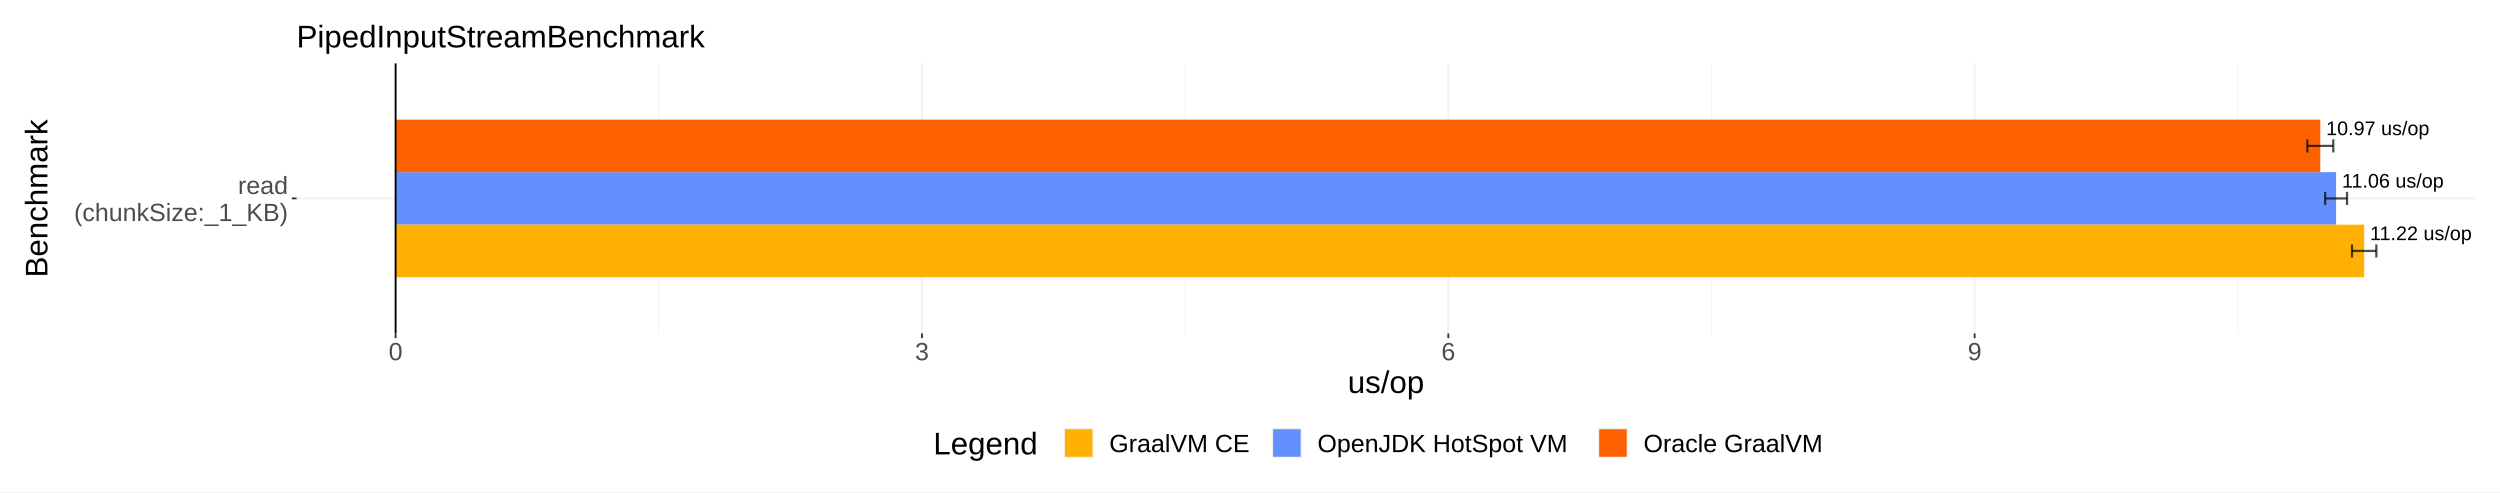
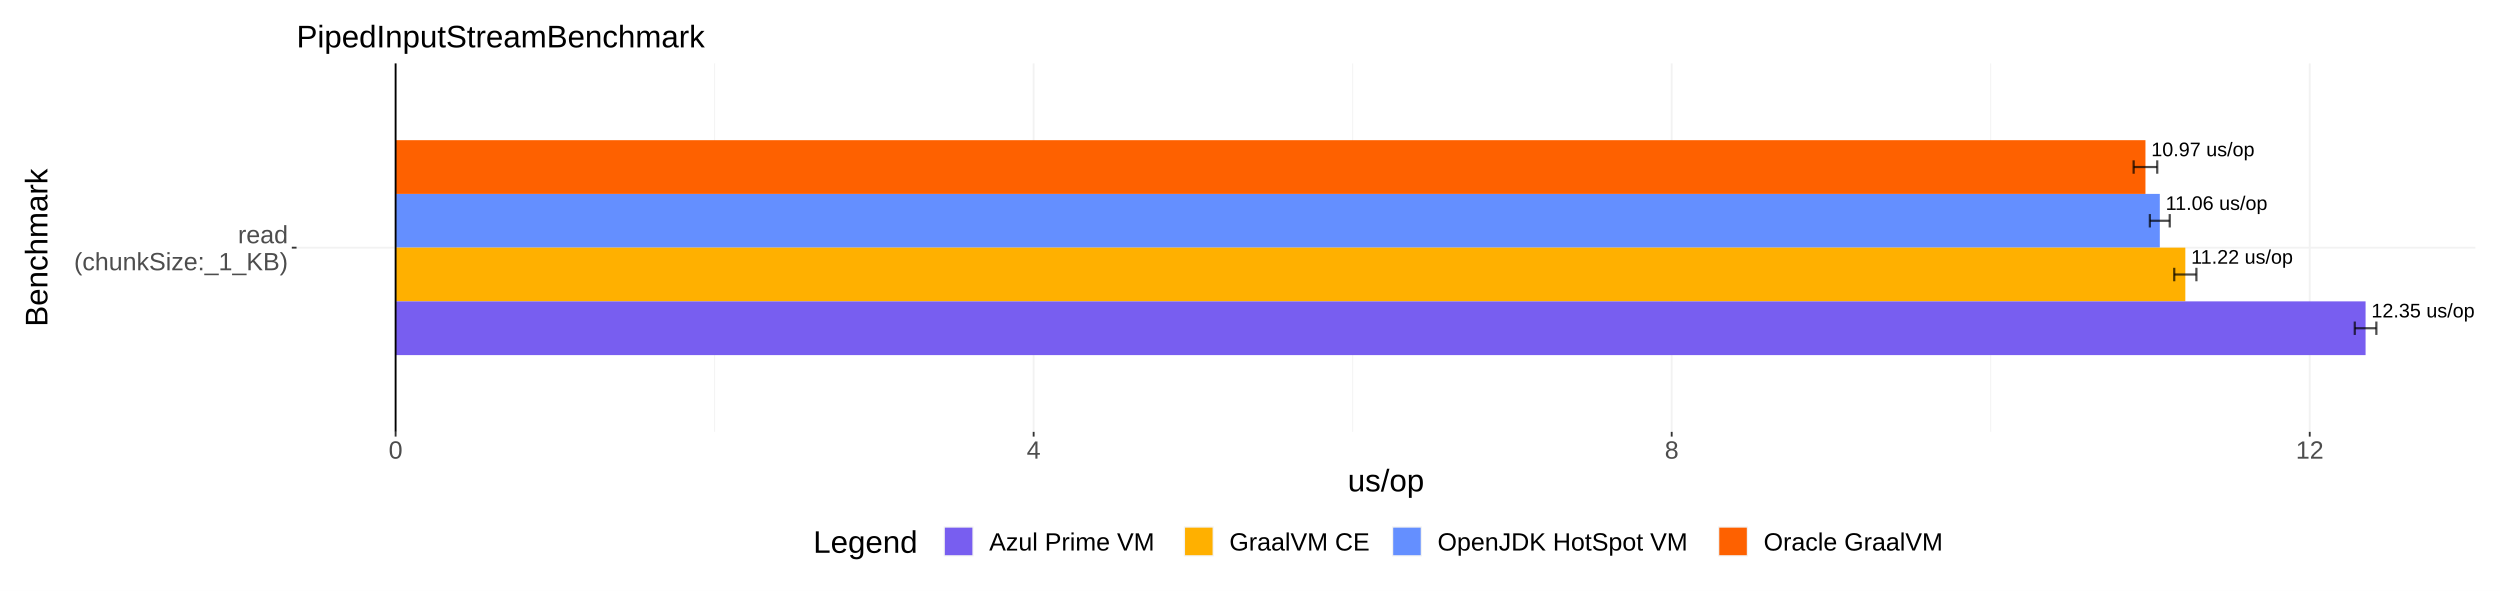
- <svg xmlns="http://www.w3.org/2000/svg" class="svglite" width="1440.00pt" height="283.46pt" viewBox="0 0 1440.00 283.46">
+ <svg xmlns="http://www.w3.org/2000/svg" class="svglite" width="1440.00pt" height="340.16pt" viewBox="0 0 1440.00 340.16">
  <defs>
    <style type="text/css">
    .svglite line, .svglite polyline, .svglite polygon, .svglite path, .svglite rect, .svglite circle {
      fill: none;
      stroke: #000000;
      stroke-linecap: round;
      stroke-linejoin: round;
      stroke-miterlimit: 10.00;
    }
    .svglite text {
      white-space: pre;
    }
  </style>
  </defs>
  <rect width="100%" height="100%" style="stroke: none; fill: #FFFFFF;" />
  <defs>
-     <clipPath id="cpMC4wMHwxNDQwLjAwfDAuMDB8MjgzLjQ2">
-       <rect x="0.00" y="0.00" width="1440.00" height="283.46" />
+     <clipPath id="cpMC4wMHwxNDQwLjAwfDAuMDB8MzQwLjE2">
+       <rect x="0.00" y="0.00" width="1440.00" height="340.16" />
    </clipPath>
  </defs>
-   <g clip-path="url(#cpMC4wMHwxNDQwLjAwfDAuMDB8MjgzLjQ2)">
-     <rect x="-0" y="0.00" width="1440.00" height="283.46" style="stroke-width: 1.07; stroke: #FFFFFF; fill: #FFFFFF;" />
-     <rect x="170.82" y="36.52" width="1255.01" height="155.54" style="stroke-width: 1.07; stroke: none;" />
-     <polyline points="379.46,192.07 379.46,36.52 " style="stroke-width: 0.53; stroke: #F2F2F2; stroke-linecap: butt;" />
-     <polyline points="682.64,192.07 682.64,36.52 " style="stroke-width: 0.53; stroke: #F2F2F2; stroke-linecap: butt;" />
-     <polyline points="985.82,192.07 985.82,36.52 " style="stroke-width: 0.53; stroke: #F2F2F2; stroke-linecap: butt;" />
-     <polyline points="1289.00,192.07 1289.00,36.52 " style="stroke-width: 0.53; stroke: #F2F2F2; stroke-linecap: butt;" />
-     <polyline points="170.82,114.29 1425.83,114.29 " style="stroke-width: 1.07; stroke: #F2F2F2; stroke-linecap: butt;" />
-     <polyline points="227.87,192.07 227.87,36.52 " style="stroke-width: 1.07; stroke: #F2F2F2; stroke-linecap: butt;" />
-     <polyline points="531.05,192.07 531.05,36.52 " style="stroke-width: 1.07; stroke: #F2F2F2; stroke-linecap: butt;" />
-     <polyline points="834.23,192.07 834.23,36.52 " style="stroke-width: 1.07; stroke: #F2F2F2; stroke-linecap: butt;" />
-     <polyline points="1137.41,192.07 1137.41,36.52 " style="stroke-width: 1.07; stroke: #F2F2F2; stroke-linecap: butt;" />
-     <rect x="227.87" y="99.17" width="1117.73" height="30.24" style="stroke-width: 1.07; stroke: none; stroke-linecap: butt; stroke-linejoin: miter; fill: #648FFF;" />
-     <rect x="227.87" y="129.42" width="1133.90" height="30.24" style="stroke-width: 1.07; stroke: none; stroke-linecap: butt; stroke-linejoin: miter; fill: #FFB000;" />
-     <rect x="227.87" y="68.93" width="1108.63" height="30.24" style="stroke-width: 1.07; stroke: none; stroke-linecap: butt; stroke-linejoin: miter; fill: #FE6100;" />
-     <text x="1348.96" y="108.07" style="font-size: 11.38px; font-family: &quot;Liberation Sans&quot;;" textLength="67.32px" lengthAdjust="spacingAndGlyphs">11.06 us/op</text>
-     <text x="1365.13" y="138.32" style="font-size: 11.38px; font-family: &quot;Liberation Sans&quot;;" textLength="67.32px" lengthAdjust="spacingAndGlyphs">11.22 us/op</text>
-     <text x="1339.86" y="77.83" style="font-size: 11.38px; font-family: &quot;Liberation Sans&quot;;" textLength="67.32px" lengthAdjust="spacingAndGlyphs">10.97 us/op</text>
-     <polyline points="1351.89,118.08 1351.89,110.51 " style="stroke-width: 1.28; stroke: #000000; stroke-opacity: 0.70; stroke-linecap: butt;" />
-     <polyline points="1351.89,114.29 1339.29,114.29 " style="stroke-width: 1.28; stroke: #000000; stroke-opacity: 0.70; stroke-linecap: butt;" />
-     <polyline points="1339.29,118.08 1339.29,110.51 " style="stroke-width: 1.28; stroke: #000000; stroke-opacity: 0.70; stroke-linecap: butt;" />
-     <polyline points="1368.78,148.32 1368.78,140.76 " style="stroke-width: 1.28; stroke: #000000; stroke-opacity: 0.70; stroke-linecap: butt;" />
-     <polyline points="1368.78,144.54 1354.74,144.54 " style="stroke-width: 1.28; stroke: #000000; stroke-opacity: 0.70; stroke-linecap: butt;" />
-     <polyline points="1354.74,148.32 1354.74,140.76 " style="stroke-width: 1.28; stroke: #000000; stroke-opacity: 0.70; stroke-linecap: butt;" />
-     <polyline points="1343.97,87.83 1343.97,80.27 " style="stroke-width: 1.28; stroke: #000000; stroke-opacity: 0.70; stroke-linecap: butt;" />
-     <polyline points="1343.97,84.05 1329.02,84.05 " style="stroke-width: 1.28; stroke: #000000; stroke-opacity: 0.70; stroke-linecap: butt;" />
-     <polyline points="1329.02,87.83 1329.02,80.27 " style="stroke-width: 1.28; stroke: #000000; stroke-opacity: 0.70; stroke-linecap: butt;" />
-     <line x1="227.87" y1="192.07" x2="227.87" y2="36.52" style="stroke-width: 1.07; stroke-linecap: butt;" />
-     <text x="165.89" y="111.76" text-anchor="end" style="font-size: 14.40px;fill: #4D4D4D; font-family: &quot;Liberation Sans&quot;;" textLength="32.41px" lengthAdjust="spacingAndGlyphs">read</text>
-     <text x="165.89" y="127.32" text-anchor="end" style="font-size: 14.40px;fill: #4D4D4D; font-family: &quot;Liberation Sans&quot;;" textLength="132.11px" lengthAdjust="spacingAndGlyphs">(chunkSize:_1_KB)</text>
-     <polyline points="168.08,114.29 170.82,114.29 " style="stroke-width: 1.07; stroke: #333333; stroke-linecap: butt;" />
-     <polyline points="227.87,194.81 227.87,192.07 " style="stroke-width: 1.07; stroke: #333333; stroke-linecap: butt;" />
-     <polyline points="531.05,194.81 531.05,192.07 " style="stroke-width: 1.07; stroke: #333333; stroke-linecap: butt;" />
-     <polyline points="834.23,194.81 834.23,192.07 " style="stroke-width: 1.07; stroke: #333333; stroke-linecap: butt;" />
-     <polyline points="1137.41,194.81 1137.41,192.07 " style="stroke-width: 1.07; stroke: #333333; stroke-linecap: butt;" />
-     <text x="227.87" y="207.49" text-anchor="middle" style="font-size: 14.40px;fill: #4D4D4D; font-family: &quot;Liberation Sans&quot;;" textLength="9.16px" lengthAdjust="spacingAndGlyphs">0</text>
-     <text x="531.05" y="207.49" text-anchor="middle" style="font-size: 14.40px;fill: #4D4D4D; font-family: &quot;Liberation Sans&quot;;" textLength="9.16px" lengthAdjust="spacingAndGlyphs">3</text>
-     <text x="834.23" y="207.49" text-anchor="middle" style="font-size: 14.40px;fill: #4D4D4D; font-family: &quot;Liberation Sans&quot;;" textLength="9.16px" lengthAdjust="spacingAndGlyphs">6</text>
-     <text x="1137.41" y="207.49" text-anchor="middle" style="font-size: 14.40px;fill: #4D4D4D; font-family: &quot;Liberation Sans&quot;;" textLength="9.16px" lengthAdjust="spacingAndGlyphs">9</text>
-     <text x="798.32" y="226.35" text-anchor="middle" style="font-size: 18.00px; font-family: &quot;Liberation Sans&quot;;" textLength="49.28px" lengthAdjust="spacingAndGlyphs">us/op</text>
-     <text transform="translate(27.30,114.29) rotate(-90)" text-anchor="middle" style="font-size: 18.00px; font-family: &quot;Liberation Sans&quot;;" textLength="102.52px" lengthAdjust="spacingAndGlyphs">Benchmark</text>
-     <rect x="532.13" y="241.05" width="532.38" height="28.24" style="stroke-width: 1.07; stroke: none; fill: #FFFFFF;" />
-     <text x="537.61" y="261.73" style="font-size: 18.00px; font-family: &quot;Liberation Sans&quot;;" textLength="66.12px" lengthAdjust="spacingAndGlyphs">Legend</text>
-     <rect x="612.70" y="246.53" width="17.28" height="17.28" style="stroke-width: 1.07; stroke: none; fill: #F2F2F2;" />
-     <rect x="613.40" y="247.24" width="15.86" height="15.86" style="stroke-width: 1.07; stroke: none; stroke-linecap: butt; stroke-linejoin: miter; fill: #FFB000;" />
-     <rect x="732.59" y="246.53" width="17.28" height="17.28" style="stroke-width: 1.07; stroke: none; fill: #F2F2F2;" />
-     <rect x="733.30" y="247.24" width="15.86" height="15.86" style="stroke-width: 1.07; stroke: none; stroke-linecap: butt; stroke-linejoin: miter; fill: #648FFF;" />
-     <rect x="920.42" y="246.53" width="17.28" height="17.28" style="stroke-width: 1.07; stroke: none; fill: #F2F2F2;" />
-     <rect x="921.13" y="247.24" width="15.86" height="15.86" style="stroke-width: 1.07; stroke: none; stroke-linecap: butt; stroke-linejoin: miter; fill: #FE6100;" />
-     <text x="638.94" y="260.42" style="font-size: 14.40px; font-family: &quot;Liberation Sans&quot;;" textLength="84.69px" lengthAdjust="spacingAndGlyphs">GraalVM CE</text>
-     <text x="758.84" y="260.42" style="font-size: 14.40px; font-family: &quot;Liberation Sans&quot;;" textLength="152.61px" lengthAdjust="spacingAndGlyphs">OpenJDK HotSpot VM</text>
-     <text x="946.66" y="260.42" style="font-size: 14.40px; font-family: &quot;Liberation Sans&quot;;" textLength="112.37px" lengthAdjust="spacingAndGlyphs">Oracle GraalVM</text>
+   <g clip-path="url(#cpMC4wMHwxNDQwLjAwfDAuMDB8MzQwLjE2)">
+     <rect x="-0" y="-0" width="1440.00" height="340.16" style="stroke-width: 1.07; stroke: #FFFFFF; fill: #FFFFFF;" />
+     <rect x="170.82" y="36.52" width="1255.01" height="212.24" style="stroke-width: 1.07; stroke: none;" />
+     <polyline points="411.62,248.76 411.62,36.52 " style="stroke-width: 0.53; stroke: #F2F2F2; stroke-linecap: butt;" />
+     <polyline points="779.14,248.76 779.14,36.52 " style="stroke-width: 0.53; stroke: #F2F2F2; stroke-linecap: butt;" />
+     <polyline points="1146.65,248.76 1146.65,36.52 " style="stroke-width: 0.53; stroke: #F2F2F2; stroke-linecap: butt;" />
+     <polyline points="170.82,142.64 1425.83,142.64 " style="stroke-width: 1.07; stroke: #F2F2F2; stroke-linecap: butt;" />
+     <polyline points="227.87,248.76 227.87,36.52 " style="stroke-width: 1.07; stroke: #F2F2F2; stroke-linecap: butt;" />
+     <polyline points="595.38,248.76 595.38,36.52 " style="stroke-width: 1.07; stroke: #F2F2F2; stroke-linecap: butt;" />
+     <polyline points="962.90,248.76 962.90,36.52 " style="stroke-width: 1.07; stroke: #F2F2F2; stroke-linecap: butt;" />
+     <polyline points="1330.41,248.76 1330.41,36.52 " style="stroke-width: 1.07; stroke: #F2F2F2; stroke-linecap: butt;" />
+     <rect x="227.87" y="111.69" width="1016.18" height="30.95" style="stroke-width: 1.07; stroke: none; stroke-linecap: butt; stroke-linejoin: miter; fill: #648FFF;" />
+     <rect x="227.87" y="142.64" width="1030.88" height="30.95" style="stroke-width: 1.07; stroke: none; stroke-linecap: butt; stroke-linejoin: miter; fill: #FFB000;" />
+     <rect x="227.87" y="80.74" width="1007.91" height="30.95" style="stroke-width: 1.07; stroke: none; stroke-linecap: butt; stroke-linejoin: miter; fill: #FE6100;" />
+     <rect x="227.87" y="173.59" width="1134.70" height="30.95" style="stroke-width: 1.07; stroke: none; stroke-linecap: butt; stroke-linejoin: miter; fill: #785EF0;" />
+     <text x="1247.41" y="120.94" style="font-size: 11.38px; font-family: &quot;Liberation Sans&quot;;" textLength="67.32px" lengthAdjust="spacingAndGlyphs">11.06 us/op</text>
+     <text x="1262.11" y="151.90" style="font-size: 11.38px; font-family: &quot;Liberation Sans&quot;;" textLength="67.32px" lengthAdjust="spacingAndGlyphs">11.22 us/op</text>
+     <text x="1239.14" y="89.99" style="font-size: 11.38px; font-family: &quot;Liberation Sans&quot;;" textLength="67.32px" lengthAdjust="spacingAndGlyphs">10.97 us/op</text>
+     <text x="1365.93" y="182.85" style="font-size: 11.38px; font-family: &quot;Liberation Sans&quot;;" textLength="67.32px" lengthAdjust="spacingAndGlyphs">12.35 us/op</text>
+     <polyline points="1249.77,131.03 1249.77,123.30 " style="stroke-width: 1.28; stroke: #000000; stroke-opacity: 0.70; stroke-linecap: butt;" />
+     <polyline points="1249.77,127.17 1238.32,127.17 " style="stroke-width: 1.28; stroke: #000000; stroke-opacity: 0.70; stroke-linecap: butt;" />
+     <polyline points="1238.32,131.03 1238.32,123.30 " style="stroke-width: 1.28; stroke: #000000; stroke-opacity: 0.70; stroke-linecap: butt;" />
+     <polyline points="1265.13,161.99 1265.13,154.25 " style="stroke-width: 1.28; stroke: #000000; stroke-opacity: 0.70; stroke-linecap: butt;" />
+     <polyline points="1265.13,158.12 1252.36,158.12 " style="stroke-width: 1.28; stroke: #000000; stroke-opacity: 0.70; stroke-linecap: butt;" />
+     <polyline points="1252.36,161.99 1252.36,154.25 " style="stroke-width: 1.28; stroke: #000000; stroke-opacity: 0.70; stroke-linecap: butt;" />
+     <polyline points="1242.57,100.08 1242.57,92.35 " style="stroke-width: 1.28; stroke: #000000; stroke-opacity: 0.70; stroke-linecap: butt;" />
+     <polyline points="1242.57,96.21 1228.98,96.21 " style="stroke-width: 1.28; stroke: #000000; stroke-opacity: 0.70; stroke-linecap: butt;" />
+     <polyline points="1228.98,100.08 1228.98,92.35 " style="stroke-width: 1.28; stroke: #000000; stroke-opacity: 0.70; stroke-linecap: butt;" />
+     <polyline points="1368.78,192.94 1368.78,185.20 " style="stroke-width: 1.28; stroke: #000000; stroke-opacity: 0.70; stroke-linecap: butt;" />
+     <polyline points="1368.78,189.07 1356.35,189.07 " style="stroke-width: 1.28; stroke: #000000; stroke-opacity: 0.70; stroke-linecap: butt;" />
+     <polyline points="1356.35,192.94 1356.35,185.20 " style="stroke-width: 1.28; stroke: #000000; stroke-opacity: 0.70; stroke-linecap: butt;" />
+     <line x1="227.87" y1="248.76" x2="227.87" y2="36.52" style="stroke-width: 1.07; stroke-linecap: butt;" />
+     <text x="165.89" y="140.11" text-anchor="end" style="font-size: 14.40px;fill: #4D4D4D; font-family: &quot;Liberation Sans&quot;;" textLength="32.41px" lengthAdjust="spacingAndGlyphs">read</text>
+     <text x="165.89" y="155.66" text-anchor="end" style="font-size: 14.40px;fill: #4D4D4D; font-family: &quot;Liberation Sans&quot;;" textLength="132.11px" lengthAdjust="spacingAndGlyphs">(chunkSize:_1_KB)</text>
+     <polyline points="168.08,142.64 170.82,142.64 " style="stroke-width: 1.07; stroke: #333333; stroke-linecap: butt;" />
+     <polyline points="227.87,251.50 227.87,248.76 " style="stroke-width: 1.07; stroke: #333333; stroke-linecap: butt;" />
+     <polyline points="595.38,251.50 595.38,248.76 " style="stroke-width: 1.07; stroke: #333333; stroke-linecap: butt;" />
+     <polyline points="962.90,251.50 962.90,248.76 " style="stroke-width: 1.07; stroke: #333333; stroke-linecap: butt;" />
+     <polyline points="1330.41,251.50 1330.41,248.76 " style="stroke-width: 1.07; stroke: #333333; stroke-linecap: butt;" />
+     <text x="227.87" y="264.18" text-anchor="middle" style="font-size: 14.40px;fill: #4D4D4D; font-family: &quot;Liberation Sans&quot;;" textLength="9.16px" lengthAdjust="spacingAndGlyphs">0</text>
+     <text x="595.38" y="264.18" text-anchor="middle" style="font-size: 14.40px;fill: #4D4D4D; font-family: &quot;Liberation Sans&quot;;" textLength="9.16px" lengthAdjust="spacingAndGlyphs">4</text>
+     <text x="962.90" y="264.18" text-anchor="middle" style="font-size: 14.40px;fill: #4D4D4D; font-family: &quot;Liberation Sans&quot;;" textLength="9.16px" lengthAdjust="spacingAndGlyphs">8</text>
+     <text x="1330.41" y="264.18" text-anchor="middle" style="font-size: 14.40px;fill: #4D4D4D; font-family: &quot;Liberation Sans&quot;;" textLength="18.32px" lengthAdjust="spacingAndGlyphs">12</text>
+     <text x="798.32" y="283.04" text-anchor="middle" style="font-size: 18.00px; font-family: &quot;Liberation Sans&quot;;" textLength="49.28px" lengthAdjust="spacingAndGlyphs">us/op</text>
+     <text transform="translate(27.30,142.64) rotate(-90)" text-anchor="middle" style="font-size: 18.00px; font-family: &quot;Liberation Sans&quot;;" textLength="102.52px" lengthAdjust="spacingAndGlyphs">Benchmark</text>
+     <rect x="462.96" y="297.75" width="670.73" height="28.24" style="stroke-width: 1.07; stroke: none; fill: #FFFFFF;" />
+     <text x="468.44" y="318.43" style="font-size: 18.00px; font-family: &quot;Liberation Sans&quot;;" textLength="66.12px" lengthAdjust="spacingAndGlyphs">Legend</text>
+     <rect x="543.52" y="303.22" width="17.28" height="17.28" style="stroke-width: 1.07; stroke: none; fill: #F2F2F2;" />
+     <rect x="544.23" y="303.93" width="15.86" height="15.86" style="stroke-width: 1.07; stroke: none; stroke-linecap: butt; stroke-linejoin: miter; fill: #785EF0;" />
+     <rect x="681.87" y="303.22" width="17.28" height="17.28" style="stroke-width: 1.07; stroke: none; fill: #F2F2F2;" />
+     <rect x="682.58" y="303.93" width="15.86" height="15.86" style="stroke-width: 1.07; stroke: none; stroke-linecap: butt; stroke-linejoin: miter; fill: #FFB000;" />
+     <rect x="801.77" y="303.22" width="17.28" height="17.28" style="stroke-width: 1.07; stroke: none; fill: #F2F2F2;" />
+     <rect x="802.48" y="303.93" width="15.86" height="15.86" style="stroke-width: 1.07; stroke: none; stroke-linecap: butt; stroke-linejoin: miter; fill: #648FFF;" />
+     <rect x="989.59" y="303.22" width="17.28" height="17.28" style="stroke-width: 1.07; stroke: none; fill: #F2F2F2;" />
+     <rect x="990.30" y="303.93" width="15.86" height="15.86" style="stroke-width: 1.07; stroke: none; stroke-linecap: butt; stroke-linejoin: miter; fill: #FE6100;" />
+     <text x="569.77" y="317.11" style="font-size: 14.40px; font-family: &quot;Liberation Sans&quot;;" textLength="103.13px" lengthAdjust="spacingAndGlyphs">Azul Prime VM</text>
+     <text x="708.11" y="317.11" style="font-size: 14.40px; font-family: &quot;Liberation Sans&quot;;" textLength="84.69px" lengthAdjust="spacingAndGlyphs">GraalVM CE</text>
+     <text x="828.01" y="317.11" style="font-size: 14.40px; font-family: &quot;Liberation Sans&quot;;" textLength="152.61px" lengthAdjust="spacingAndGlyphs">OpenJDK HotSpot VM</text>
+     <text x="1015.84" y="317.11" style="font-size: 14.40px; font-family: &quot;Liberation Sans&quot;;" textLength="112.37px" lengthAdjust="spacingAndGlyphs">Oracle GraalVM</text>
    <text x="170.82" y="27.30" style="font-size: 18.00px; font-family: &quot;Liberation Sans&quot;;" textLength="263.64px" lengthAdjust="spacingAndGlyphs">PipedInputStreamBenchmark</text>
  </g>
</svg>
